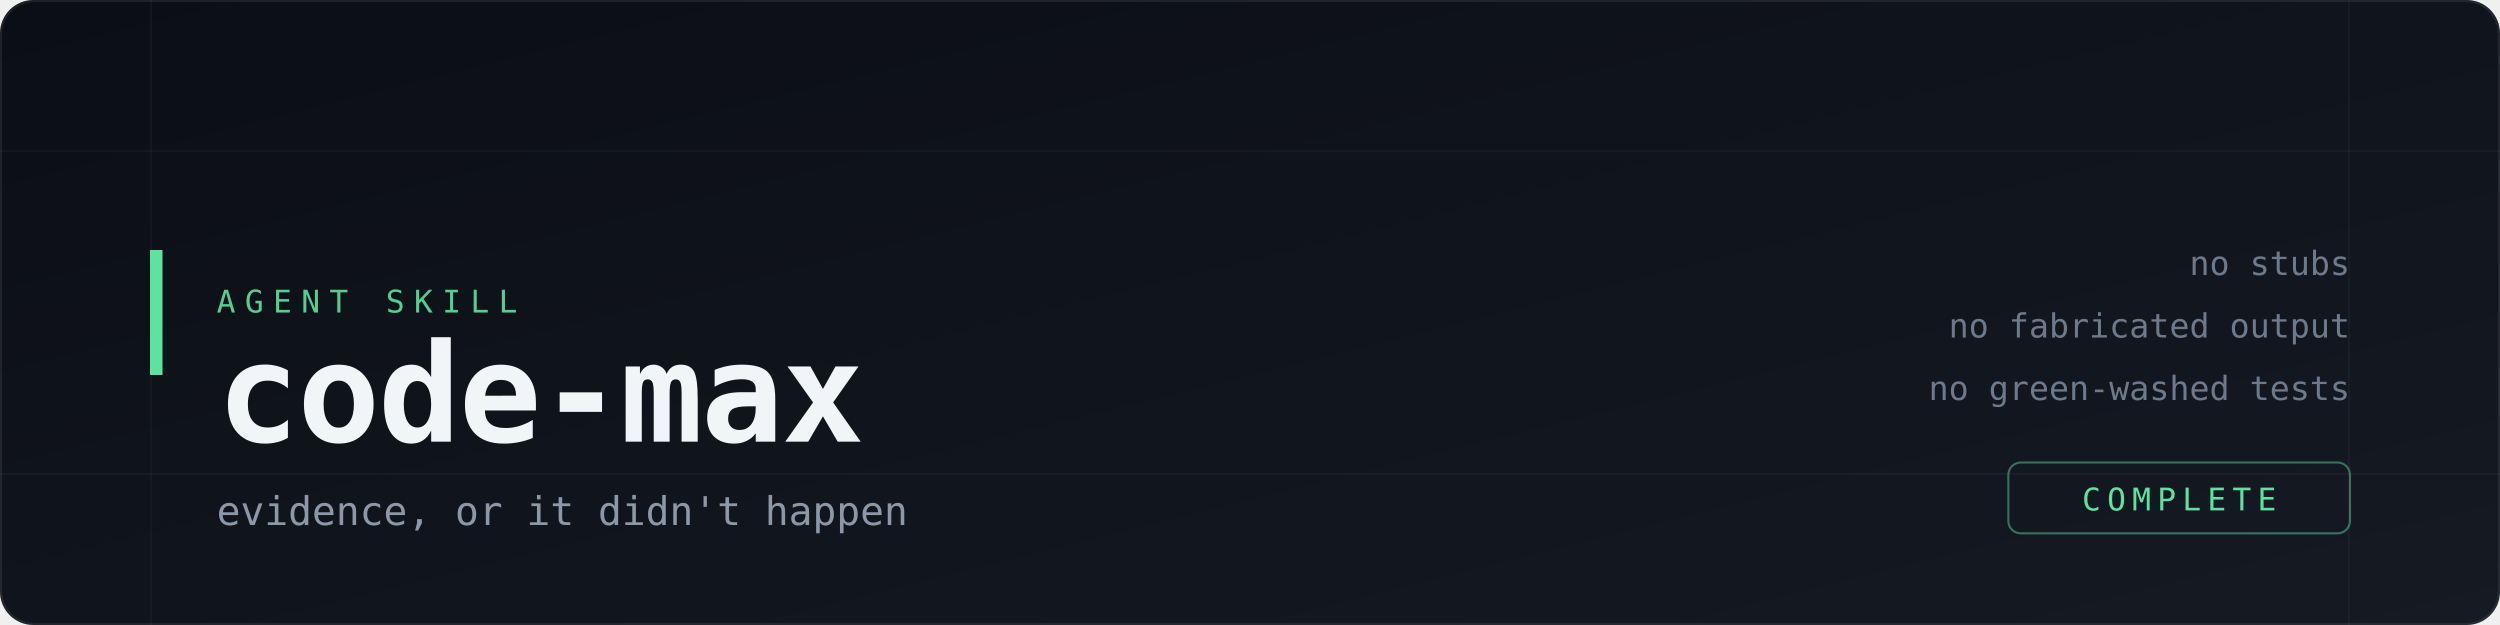
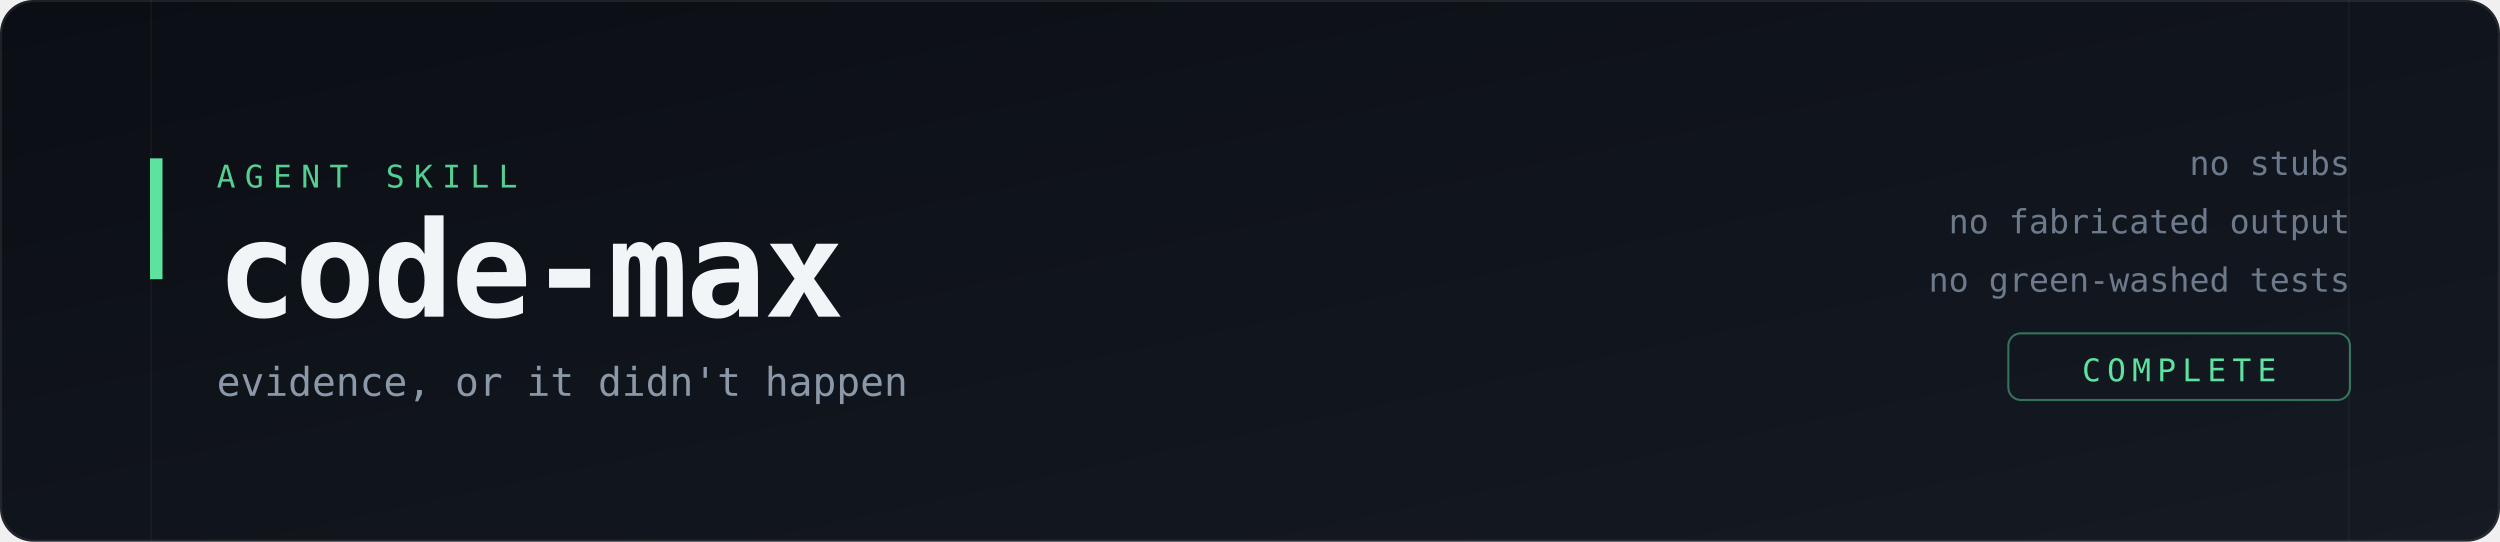
- <svg xmlns="http://www.w3.org/2000/svg" width="1200" height="300" viewBox="0 0 1200 300" role="img" aria-label="code-max: evidence or it didn't happen">
+ <svg xmlns="http://www.w3.org/2000/svg" width="1200" height="260" viewBox="0 0 1200 260" role="img" aria-label="code-max: evidence or it didn't happen">
  <defs>
    <linearGradient id="bg" x1="0" y1="0" x2="1" y2="1">
      <stop offset="0" stop-color="#0b0e14" />
      <stop offset="1" stop-color="#151a23" />
    </linearGradient>
    <clipPath id="frame">
-       <rect x="0" y="0" width="1200" height="300" rx="16" />
+       <rect x="0" y="0" width="1200" height="260" rx="16" />
    </clipPath>
  </defs>
  <g clip-path="url(#frame)">
-     <rect width="1200" height="300" fill="url(#bg)" />
+     <rect width="1200" height="260" fill="url(#bg)" />
    <g stroke="#ffffff" stroke-opacity="0.035" stroke-width="1">
-       <path d="M72.5 0V300M1127.5 0V300" />
-       <path d="M0 72.5H1200M0 227.5H1200" />
+       <path d="M72.5 0V260M1127.5 0V260" />
    </g>
-     <rect x="72" y="120" width="6" height="60" fill="#5ee2a0" />
-     <text x="104" y="150" font-family="ui-monospace, SFMono-Regular, Menlo, Consolas, monospace" font-size="15" letter-spacing="4.5" fill="#5ee2a0" fill-opacity="0.9">AGENT SKILL</text>
-     <text x="104" y="212" font-family="ui-monospace, SFMono-Regular, Menlo, Consolas, monospace" font-size="66" font-weight="700" letter-spacing="-1" fill="#f2f5f8">code-max</text>
-     <text x="104" y="252" font-family="ui-monospace, SFMono-Regular, Menlo, Consolas, monospace" font-size="19" fill="#8b98a8">evidence, or it didn't happen</text>
-     <g font-family="ui-monospace, SFMono-Regular, Menlo, Consolas, monospace" font-size="16" fill="#6c7a8c" text-anchor="end">
-       <text x="1128" y="132">no stubs</text>
-       <text x="1128" y="162">no fabricated output</text>
-       <text x="1128" y="192">no green-washed tests</text>
+     <rect x="72" y="76" width="6" height="58" fill="#5ee2a0" />
+     <g font-family="ui-monospace, SFMono-Regular, Menlo, Consolas, monospace">
+       <text x="104" y="90" font-size="15" letter-spacing="4.5" fill="#5ee2a0" fill-opacity="0.9">AGENT SKILL</text>
+       <text x="104" y="152" font-size="64" font-weight="700" letter-spacing="-1" fill="#f2f5f8">code-max</text>
+       <text x="104" y="190" font-size="19" fill="#8b98a8">evidence, or it didn't happen</text>
+       <g font-size="16" fill="#6c7a8c" text-anchor="end">
+         <text x="1128" y="84">no stubs</text>
+         <text x="1128" y="112">no fabricated output</text>
+         <text x="1128" y="140">no green-washed tests</text>
+       </g>
+       <text x="1046" y="183" font-size="15" letter-spacing="3" fill="#5ee2a0" text-anchor="middle">COMPLETE</text>
    </g>
-     <rect x="964" y="222" width="164" height="34" rx="6" fill="none" stroke="#5ee2a0" stroke-opacity="0.45" />
-     <text x="1046" y="245" font-family="ui-monospace, SFMono-Regular, Menlo, Consolas, monospace" font-size="15" letter-spacing="3" fill="#5ee2a0" text-anchor="middle">COMPLETE</text>
+     <rect x="964" y="160" width="164" height="32" rx="6" fill="none" stroke="#5ee2a0" stroke-opacity="0.45" />
  </g>
-   <rect x="0.5" y="0.5" width="1199" height="299" rx="16" fill="none" stroke="#ffffff" stroke-opacity="0.08" />
+   <rect x="0.5" y="0.5" width="1199" height="259" rx="16" fill="none" stroke="#ffffff" stroke-opacity="0.08" />
</svg>
